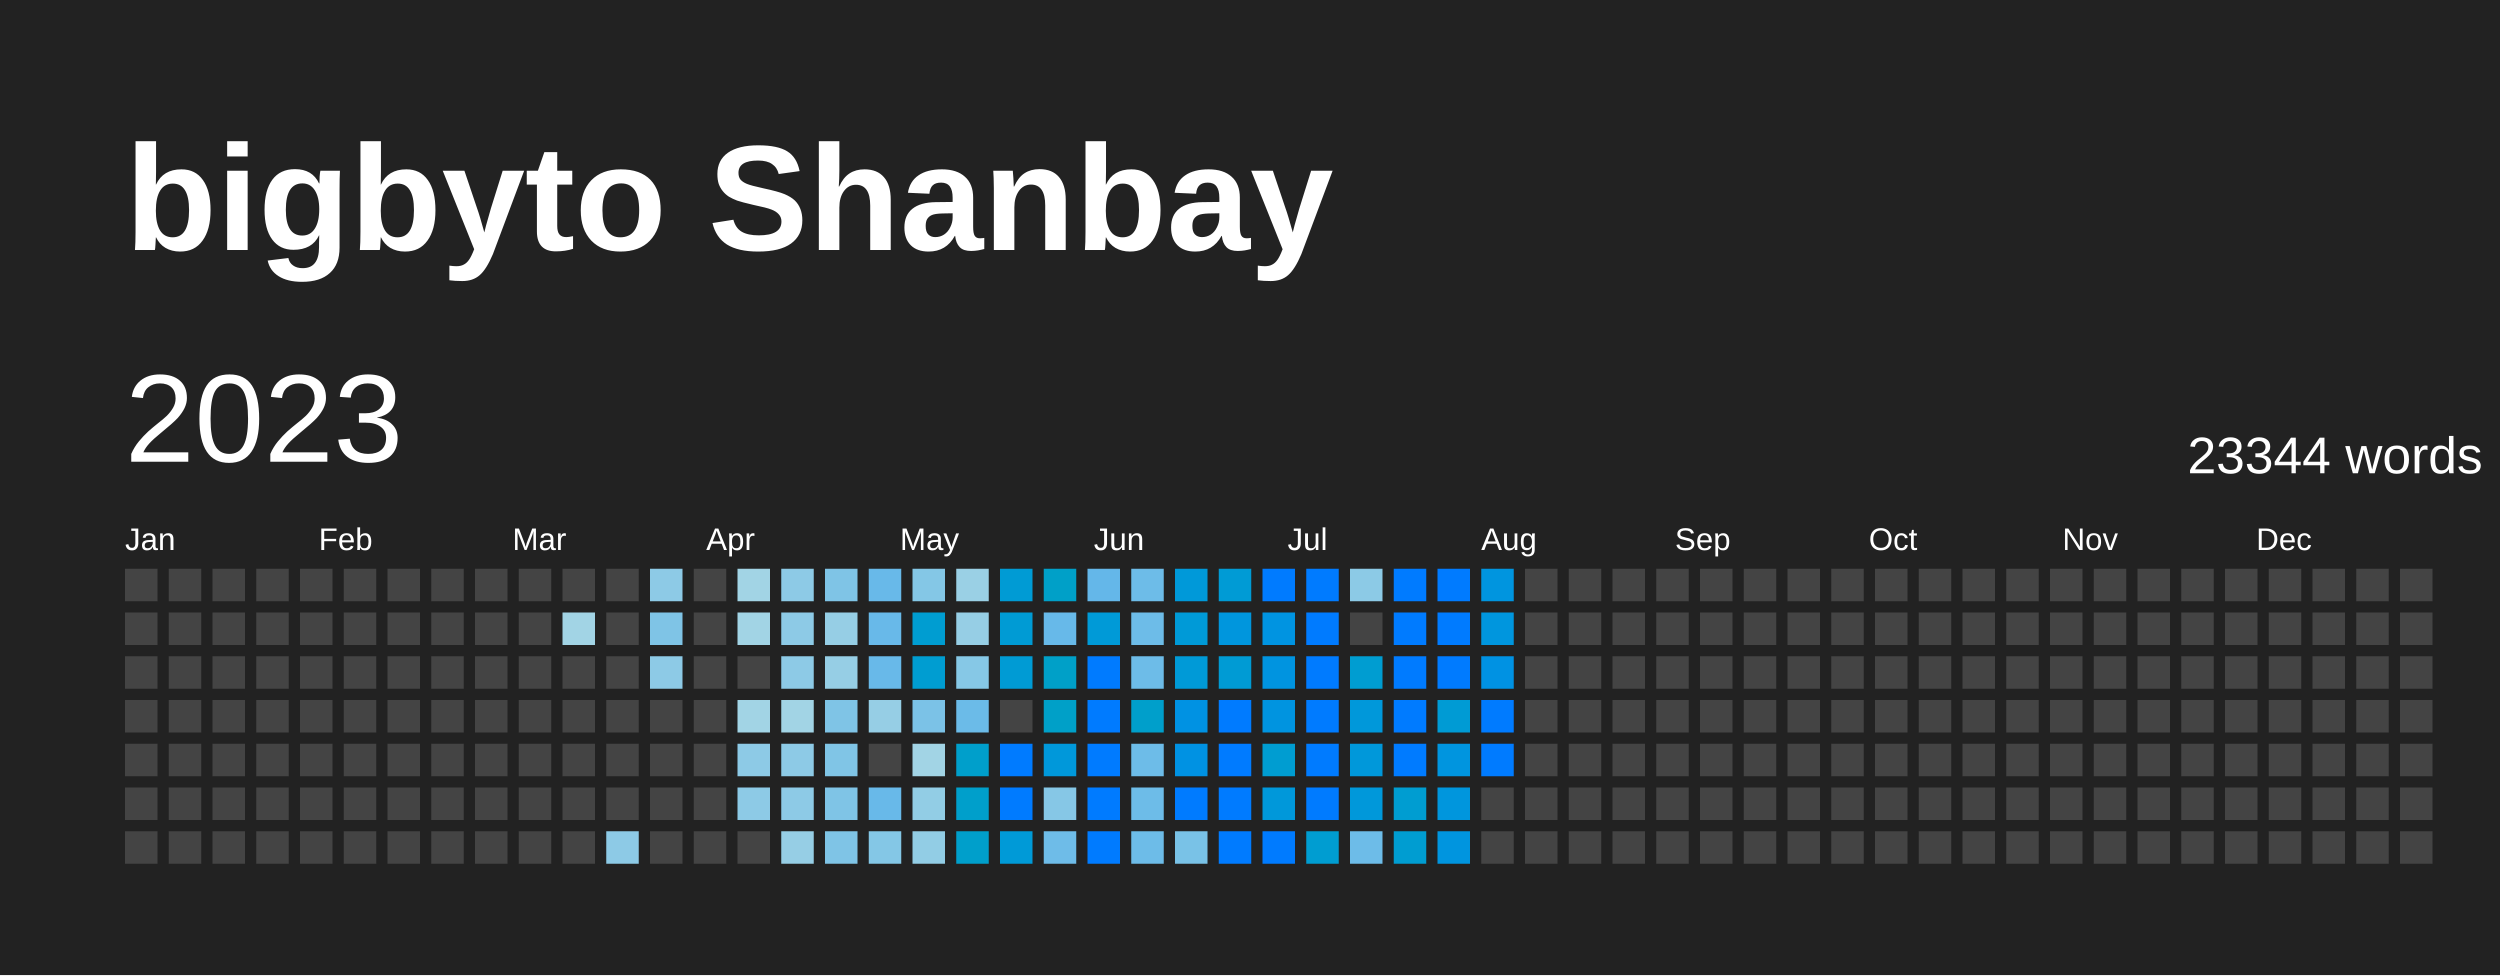
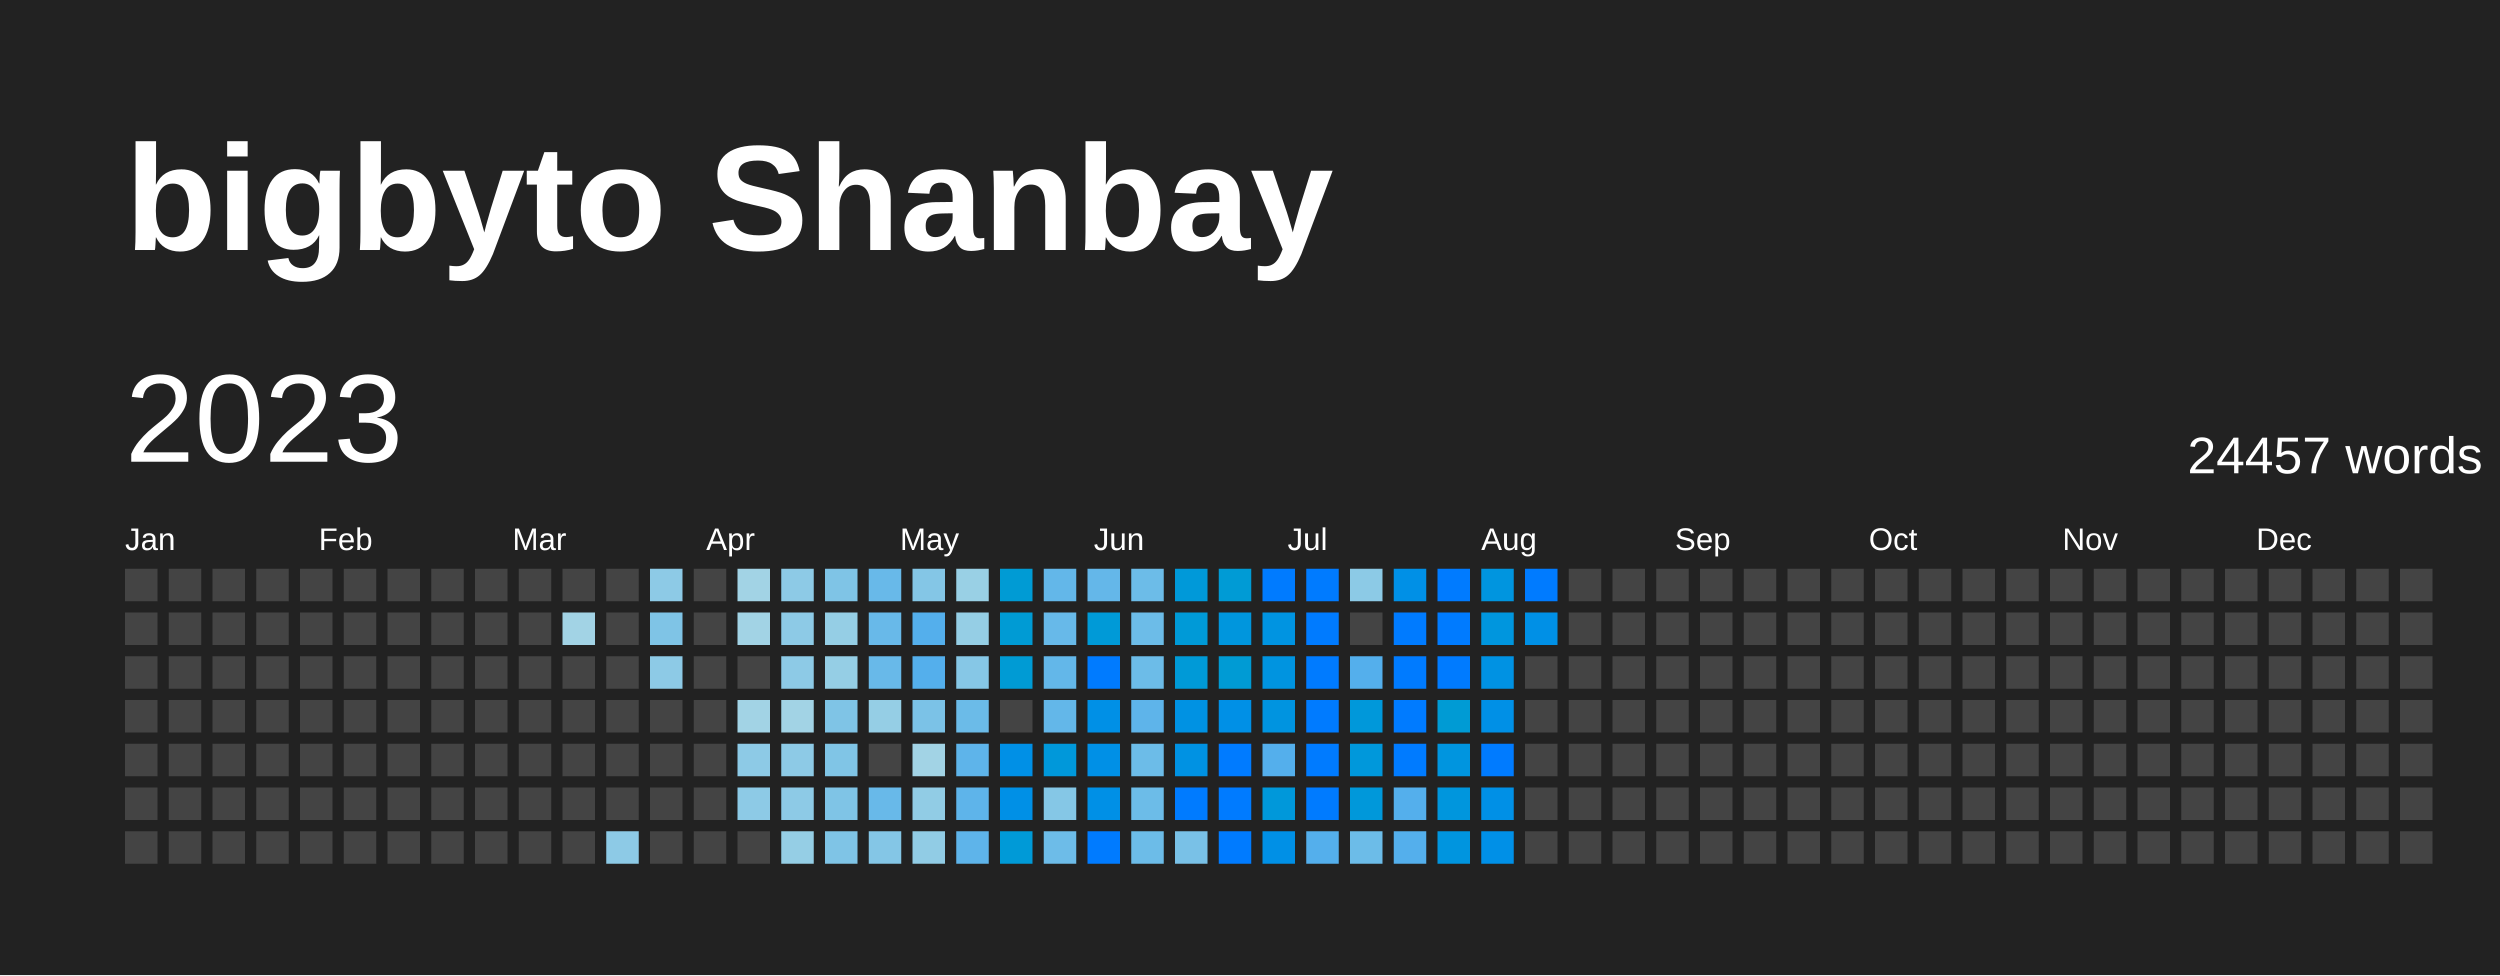
<svg xmlns="http://www.w3.org/2000/svg" baseProfile="full" height="78mm" version="1.1" viewBox="0,0,200,78" width="200mm">
  <defs />
  <rect fill="#222222" height="78" width="200" x="0" y="0" />
  <text fill="#FFFFFF" style="font-size:12px; font-family:Arial; font-weight:bold;" x="10" y="20">bigbyto Shanbay</text>
  <text dominant-baseline="hanging" fill="#FFFFFF" style="font-size:10.0px; font-family:Arial;" x="10" y="30">2023</text>
-   <text dominant-baseline="hanging" fill="#FFFFFF" style="font-size:4.125px; font-family:Arial;" x="175" y="35">23344 words</text>
+   <text dominant-baseline="hanging" fill="#FFFFFF" style="font-size:4.125px; font-family:Arial;" x="175" y="35">24457 words</text>
  <text fill="#FFFFFF" style="font-size:2.5px; font-family:Arial" x="10.0" y="44">Jan</text>
  <text fill="#FFFFFF" style="font-size:2.5px; font-family:Arial" x="25.5" y="44">Feb</text>
  <text fill="#FFFFFF" style="font-size:2.5px; font-family:Arial" x="41.0" y="44">Mar</text>
  <text fill="#FFFFFF" style="font-size:2.5px; font-family:Arial" x="56.5" y="44">Apr</text>
  <text fill="#FFFFFF" style="font-size:2.5px; font-family:Arial" x="72.0" y="44">May</text>
  <text fill="#FFFFFF" style="font-size:2.5px; font-family:Arial" x="87.5" y="44">Jun</text>
  <text fill="#FFFFFF" style="font-size:2.5px; font-family:Arial" x="103.0" y="44">Jul</text>
  <text fill="#FFFFFF" style="font-size:2.5px; font-family:Arial" x="118.5" y="44">Aug</text>
  <text fill="#FFFFFF" style="font-size:2.5px; font-family:Arial" x="134.0" y="44">Sep</text>
  <text fill="#FFFFFF" style="font-size:2.5px; font-family:Arial" x="149.5" y="44">Oct</text>
  <text fill="#FFFFFF" style="font-size:2.5px; font-family:Arial" x="165.0" y="44">Nov</text>
  <text fill="#FFFFFF" style="font-size:2.5px; font-family:Arial" x="180.5" y="44">Dec</text>
  <rect fill="#444444" height="2.6" width="2.6" x="10.0" y="45.5" />
  <rect fill="#444444" height="2.6" width="2.6" x="10.0" y="49.0" />
  <rect fill="#444444" height="2.6" width="2.6" x="10.0" y="52.5" />
  <rect fill="#444444" height="2.6" width="2.6" x="10.0" y="56.0" />
  <rect fill="#444444" height="2.6" width="2.6" x="10.0" y="59.5" />
  <rect fill="#444444" height="2.6" width="2.6" x="10.0" y="63.0" />
  <rect fill="#444444" height="2.6" width="2.6" x="10.0" y="66.5" />
  <rect fill="#444444" height="2.6" width="2.6" x="13.5" y="45.5" />
  <rect fill="#444444" height="2.6" width="2.6" x="13.5" y="49.0" />
  <rect fill="#444444" height="2.6" width="2.6" x="13.5" y="52.5" />
  <rect fill="#444444" height="2.6" width="2.6" x="13.5" y="56.0" />
  <rect fill="#444444" height="2.6" width="2.6" x="13.5" y="59.5" />
  <rect fill="#444444" height="2.6" width="2.6" x="13.5" y="63.0" />
  <rect fill="#444444" height="2.6" width="2.6" x="13.5" y="66.5" />
  <rect fill="#444444" height="2.6" width="2.6" x="17.0" y="45.5" />
  <rect fill="#444444" height="2.6" width="2.6" x="17.0" y="49.0" />
  <rect fill="#444444" height="2.6" width="2.6" x="17.0" y="52.5" />
  <rect fill="#444444" height="2.6" width="2.6" x="17.0" y="56.0" />
  <rect fill="#444444" height="2.6" width="2.6" x="17.0" y="59.5" />
  <rect fill="#444444" height="2.6" width="2.6" x="17.0" y="63.0" />
  <rect fill="#444444" height="2.6" width="2.6" x="17.0" y="66.5" />
  <rect fill="#444444" height="2.6" width="2.6" x="20.5" y="45.5" />
  <rect fill="#444444" height="2.6" width="2.6" x="20.5" y="49.0" />
  <rect fill="#444444" height="2.6" width="2.6" x="20.5" y="52.5" />
  <rect fill="#444444" height="2.6" width="2.6" x="20.5" y="56.0" />
  <rect fill="#444444" height="2.6" width="2.6" x="20.5" y="59.5" />
  <rect fill="#444444" height="2.6" width="2.6" x="20.5" y="63.0" />
  <rect fill="#444444" height="2.6" width="2.6" x="20.5" y="66.5" />
  <rect fill="#444444" height="2.6" width="2.6" x="24.0" y="45.5" />
  <rect fill="#444444" height="2.6" width="2.6" x="24.0" y="49.0" />
  <rect fill="#444444" height="2.6" width="2.6" x="24.0" y="52.5" />
  <rect fill="#444444" height="2.6" width="2.6" x="24.0" y="56.0" />
  <rect fill="#444444" height="2.6" width="2.6" x="24.0" y="59.5" />
  <rect fill="#444444" height="2.6" width="2.6" x="24.0" y="63.0" />
  <rect fill="#444444" height="2.6" width="2.6" x="24.0" y="66.5" />
  <rect fill="#444444" height="2.6" width="2.6" x="27.5" y="45.5" />
  <rect fill="#444444" height="2.6" width="2.6" x="27.5" y="49.0" />
  <rect fill="#444444" height="2.6" width="2.6" x="27.5" y="52.5" />
  <rect fill="#444444" height="2.6" width="2.6" x="27.5" y="56.0" />
  <rect fill="#444444" height="2.6" width="2.6" x="27.5" y="59.5" />
  <rect fill="#444444" height="2.6" width="2.6" x="27.5" y="63.0" />
  <rect fill="#444444" height="2.6" width="2.6" x="27.5" y="66.5" />
  <rect fill="#444444" height="2.6" width="2.6" x="31.0" y="45.5" />
  <rect fill="#444444" height="2.6" width="2.6" x="31.0" y="49.0" />
  <rect fill="#444444" height="2.6" width="2.6" x="31.0" y="52.5" />
  <rect fill="#444444" height="2.6" width="2.6" x="31.0" y="56.0" />
  <rect fill="#444444" height="2.6" width="2.6" x="31.0" y="59.5" />
  <rect fill="#444444" height="2.6" width="2.6" x="31.0" y="63.0" />
  <rect fill="#444444" height="2.6" width="2.6" x="31.0" y="66.5" />
  <rect fill="#444444" height="2.6" width="2.6" x="34.5" y="45.5" />
  <rect fill="#444444" height="2.6" width="2.6" x="34.5" y="49.0" />
  <rect fill="#444444" height="2.6" width="2.6" x="34.5" y="52.5" />
  <rect fill="#444444" height="2.6" width="2.6" x="34.5" y="56.0" />
  <rect fill="#444444" height="2.6" width="2.6" x="34.5" y="59.5" />
  <rect fill="#444444" height="2.6" width="2.6" x="34.5" y="63.0" />
  <rect fill="#444444" height="2.6" width="2.6" x="34.5" y="66.5" />
  <rect fill="#444444" height="2.6" width="2.6" x="38.0" y="45.5" />
  <rect fill="#444444" height="2.6" width="2.6" x="38.0" y="49.0" />
  <rect fill="#444444" height="2.6" width="2.6" x="38.0" y="52.5" />
  <rect fill="#444444" height="2.6" width="2.6" x="38.0" y="56.0" />
  <rect fill="#444444" height="2.6" width="2.6" x="38.0" y="59.5" />
  <rect fill="#444444" height="2.6" width="2.6" x="38.0" y="63.0" />
  <rect fill="#444444" height="2.6" width="2.6" x="38.0" y="66.5" />
  <rect fill="#444444" height="2.6" width="2.6" x="41.5" y="45.5" />
  <rect fill="#444444" height="2.6" width="2.6" x="41.5" y="49.0" />
  <rect fill="#444444" height="2.6" width="2.6" x="41.5" y="52.5" />
  <rect fill="#444444" height="2.6" width="2.6" x="41.5" y="56.0" />
  <rect fill="#444444" height="2.6" width="2.6" x="41.5" y="59.5" />
  <rect fill="#444444" height="2.6" width="2.6" x="41.5" y="63.0" />
  <rect fill="#444444" height="2.6" width="2.6" x="41.5" y="66.5" />
  <rect fill="#444444" height="2.6" width="2.6" x="45.0" y="45.5" />
-   <rect fill="#a2d4e5" height="2.6" width="2.6" x="45.0" y="49.0" />
+   <rect fill="#a2d3e5" height="2.6" width="2.6" x="45.0" y="49.0" />
  <rect fill="#444444" height="2.6" width="2.6" x="45.0" y="52.5" />
  <rect fill="#444444" height="2.6" width="2.6" x="45.0" y="56.0" />
  <rect fill="#444444" height="2.6" width="2.6" x="45.0" y="59.5" />
  <rect fill="#444444" height="2.6" width="2.6" x="45.0" y="63.0" />
  <rect fill="#444444" height="2.6" width="2.6" x="45.0" y="66.5" />
  <rect fill="#444444" height="2.6" width="2.6" x="48.5" y="45.5" />
  <rect fill="#444444" height="2.6" width="2.6" x="48.5" y="49.0" />
  <rect fill="#444444" height="2.6" width="2.6" x="48.5" y="52.5" />
  <rect fill="#444444" height="2.6" width="2.6" x="48.5" y="56.0" />
  <rect fill="#444444" height="2.6" width="2.6" x="48.5" y="59.5" />
  <rect fill="#444444" height="2.6" width="2.6" x="48.5" y="63.0" />
  <rect fill="#8dcae6" height="2.6" width="2.6" x="48.5" y="66.5" />
  <rect fill="#8dcae6" height="2.6" width="2.6" x="52.0" y="45.5" />
  <rect fill="#7fc4e6" height="2.6" width="2.6" x="52.0" y="49.0" />
  <rect fill="#8dcae6" height="2.6" width="2.6" x="52.0" y="52.5" />
  <rect fill="#444444" height="2.6" width="2.6" x="52.0" y="56.0" />
  <rect fill="#444444" height="2.6" width="2.6" x="52.0" y="59.5" />
  <rect fill="#444444" height="2.6" width="2.6" x="52.0" y="63.0" />
  <rect fill="#444444" height="2.6" width="2.6" x="52.0" y="66.5" />
  <rect fill="#444444" height="2.6" width="2.6" x="55.5" y="45.5" />
  <rect fill="#444444" height="2.6" width="2.6" x="55.5" y="49.0" />
  <rect fill="#444444" height="2.6" width="2.6" x="55.5" y="52.5" />
  <rect fill="#444444" height="2.6" width="2.6" x="55.5" y="56.0" />
  <rect fill="#444444" height="2.6" width="2.6" x="55.5" y="59.5" />
  <rect fill="#444444" height="2.6" width="2.6" x="55.5" y="63.0" />
  <rect fill="#444444" height="2.6" width="2.6" x="55.5" y="66.5" />
-   <rect fill="#a2d4e5" height="2.6" width="2.6" x="59.0" y="45.5" />
-   <rect fill="#a2d4e5" height="2.6" width="2.6" x="59.0" y="49.0" />
+   <rect fill="#a2d3e5" height="2.6" width="2.6" x="59.0" y="45.5" />
+   <rect fill="#a2d3e5" height="2.6" width="2.6" x="59.0" y="49.0" />
  <rect fill="#444444" height="2.6" width="2.6" x="59.0" y="52.5" />
-   <rect fill="#a2d4e5" height="2.6" width="2.6" x="59.0" y="56.0" />
+   <rect fill="#a2d3e5" height="2.6" width="2.6" x="59.0" y="56.0" />
  <rect fill="#8dcae6" height="2.6" width="2.6" x="59.0" y="59.5" />
  <rect fill="#8dcae6" height="2.6" width="2.6" x="59.0" y="63.0" />
  <rect fill="#444444" height="2.6" width="2.6" x="59.0" y="66.5" />
  <rect fill="#8dcae6" height="2.6" width="2.6" x="62.5" y="45.5" />
  <rect fill="#8dcae6" height="2.6" width="2.6" x="62.5" y="49.0" />
  <rect fill="#8dcae6" height="2.6" width="2.6" x="62.5" y="52.5" />
-   <rect fill="#a2d4e5" height="2.6" width="2.6" x="62.5" y="56.0" />
+   <rect fill="#a2d3e5" height="2.6" width="2.6" x="62.5" y="56.0" />
  <rect fill="#8dcae6" height="2.6" width="2.6" x="62.5" y="59.5" />
  <rect fill="#8dcae6" height="2.6" width="2.6" x="62.5" y="63.0" />
-   <rect fill="#96cee5" height="2.6" width="2.6" x="62.5" y="66.5" />
+   <rect fill="#95cee5" height="2.6" width="2.6" x="62.5" y="66.5" />
  <rect fill="#7fc4e6" height="2.6" width="2.6" x="66.0" y="45.5" />
-   <rect fill="#96cee5" height="2.6" width="2.6" x="66.0" y="49.0" />
-   <rect fill="#96cee5" height="2.6" width="2.6" x="66.0" y="52.5" />
+   <rect fill="#95cee5" height="2.6" width="2.6" x="66.0" y="49.0" />
+   <rect fill="#95cee5" height="2.6" width="2.6" x="66.0" y="52.5" />
  <rect fill="#7fc4e6" height="2.6" width="2.6" x="66.0" y="56.0" />
  <rect fill="#80c5e6" height="2.6" width="2.6" x="66.0" y="59.5" />
  <rect fill="#7fc4e6" height="2.6" width="2.6" x="66.0" y="63.0" />
  <rect fill="#7fc4e6" height="2.6" width="2.6" x="66.0" y="66.5" />
  <rect fill="#68b9e9" height="2.6" width="2.6" x="69.5" y="45.5" />
  <rect fill="#68b9e9" height="2.6" width="2.6" x="69.5" y="49.0" />
  <rect fill="#68b9e9" height="2.6" width="2.6" x="69.5" y="52.5" />
-   <rect fill="#96cee5" height="2.6" width="2.6" x="69.5" y="56.0" />
+   <rect fill="#95cee5" height="2.6" width="2.6" x="69.5" y="56.0" />
  <rect fill="#444444" height="2.6" width="2.6" x="69.5" y="59.5" />
  <rect fill="#68b9e9" height="2.6" width="2.6" x="69.5" y="63.0" />
-   <rect fill="#84c7e6" height="2.6" width="2.6" x="69.5" y="66.5" />
-   <rect fill="#84c7e6" height="2.6" width="2.6" x="73.0" y="45.5" />
-   <rect fill="#009dd1" height="2.6" width="2.6" x="73.0" y="49.0" />
-   <rect fill="#009dd1" height="2.6" width="2.6" x="73.0" y="52.5" />
+   <rect fill="#84c6e6" height="2.6" width="2.6" x="69.5" y="66.5" />
+   <rect fill="#84c6e6" height="2.6" width="2.6" x="73.0" y="45.5" />
+   <rect fill="#54afec" height="2.6" width="2.6" x="73.0" y="49.0" />
+   <rect fill="#54afec" height="2.6" width="2.6" x="73.0" y="52.5" />
  <rect fill="#7bc2e7" height="2.6" width="2.6" x="73.0" y="56.0" />
-   <rect fill="#a2d4e5" height="2.6" width="2.6" x="73.0" y="59.5" />
-   <rect fill="#92cde5" height="2.6" width="2.6" x="73.0" y="63.0" />
-   <rect fill="#92cde5" height="2.6" width="2.6" x="73.0" y="66.5" />
-   <rect fill="#9ad0e5" height="2.6" width="2.6" x="76.5" y="45.5" />
-   <rect fill="#96cee5" height="2.6" width="2.6" x="76.5" y="49.0" />
-   <rect fill="#86c8e6" height="2.6" width="2.6" x="76.5" y="52.5" />
+   <rect fill="#a2d3e5" height="2.6" width="2.6" x="73.0" y="59.5" />
+   <rect fill="#91cce5" height="2.6" width="2.6" x="73.0" y="63.0" />
+   <rect fill="#91cce5" height="2.6" width="2.6" x="73.0" y="66.5" />
+   <rect fill="#99d0e5" height="2.6" width="2.6" x="76.5" y="45.5" />
+   <rect fill="#95cee5" height="2.6" width="2.6" x="76.5" y="49.0" />
+   <rect fill="#86c7e6" height="2.6" width="2.6" x="76.5" y="52.5" />
  <rect fill="#6bbbe8" height="2.6" width="2.6" x="76.5" y="56.0" />
-   <rect fill="#009fcb" height="2.6" width="2.6" x="76.5" y="59.5" />
-   <rect fill="#009fcb" height="2.6" width="2.6" x="76.5" y="63.0" />
-   <rect fill="#009fcb" height="2.6" width="2.6" x="76.5" y="66.5" />
+   <rect fill="#5eb4ea" height="2.6" width="2.6" x="76.5" y="59.5" />
+   <rect fill="#5eb4ea" height="2.6" width="2.6" x="76.5" y="63.0" />
+   <rect fill="#5eb4ea" height="2.6" width="2.6" x="76.5" y="66.5" />
  <rect fill="#009bd4" height="2.6" width="2.6" x="80.0" y="45.5" />
  <rect fill="#009bd4" height="2.6" width="2.6" x="80.0" y="49.0" />
  <rect fill="#009bd4" height="2.6" width="2.6" x="80.0" y="52.5" />
  <rect fill="#444444" height="2.6" width="2.6" x="80.0" y="56.0" />
-   <rect fill="#007BFF" height="2.6" width="2.6" x="80.0" y="59.5" />
-   <rect fill="#007BFF" height="2.6" width="2.6" x="80.0" y="63.0" />
+   <rect fill="#0090e6" height="2.6" width="2.6" x="80.0" y="59.5" />
+   <rect fill="#0090e6" height="2.6" width="2.6" x="80.0" y="63.0" />
  <rect fill="#009ad7" height="2.6" width="2.6" x="80.0" y="66.5" />
-   <rect fill="#00a0c8" height="2.6" width="2.6" x="83.5" y="45.5" />
+   <rect fill="#63b7e9" height="2.6" width="2.6" x="83.5" y="45.5" />
  <rect fill="#67b9e9" height="2.6" width="2.6" x="83.5" y="49.0" />
-   <rect fill="#00a0c8" height="2.6" width="2.6" x="83.5" y="52.5" />
-   <rect fill="#00a0c8" height="2.6" width="2.6" x="83.5" y="56.0" />
+   <rect fill="#63b7e9" height="2.6" width="2.6" x="83.5" y="52.5" />
+   <rect fill="#63b7e9" height="2.6" width="2.6" x="83.5" y="56.0" />
  <rect fill="#0098da" height="2.6" width="2.6" x="83.5" y="59.5" />
-   <rect fill="#86c7e6" height="2.6" width="2.6" x="83.5" y="63.0" />
-   <rect fill="#6ebce8" height="2.6" width="2.6" x="83.5" y="66.5" />
+   <rect fill="#85c7e6" height="2.6" width="2.6" x="83.5" y="63.0" />
+   <rect fill="#6dbce8" height="2.6" width="2.6" x="83.5" y="66.5" />
  <rect fill="#64b7e9" height="2.6" width="2.6" x="87.0" y="45.5" />
  <rect fill="#009ad7" height="2.6" width="2.6" x="87.0" y="49.0" />
  <rect fill="#007BFF" height="2.6" width="2.6" x="87.0" y="52.5" />
-   <rect fill="#007BFF" height="2.6" width="2.6" x="87.0" y="56.0" />
-   <rect fill="#007BFF" height="2.6" width="2.6" x="87.0" y="59.5" />
-   <rect fill="#007BFF" height="2.6" width="2.6" x="87.0" y="63.0" />
+   <rect fill="#0090e6" height="2.6" width="2.6" x="87.0" y="56.0" />
+   <rect fill="#0090e6" height="2.6" width="2.6" x="87.0" y="59.5" />
+   <rect fill="#0090e6" height="2.6" width="2.6" x="87.0" y="63.0" />
  <rect fill="#007BFF" height="2.6" width="2.6" x="87.0" y="66.5" />
-   <rect fill="#6dbce8" height="2.6" width="2.6" x="90.5" y="45.5" />
-   <rect fill="#6dbce8" height="2.6" width="2.6" x="90.5" y="49.0" />
-   <rect fill="#6dbce8" height="2.6" width="2.6" x="90.5" y="52.5" />
-   <rect fill="#009fcb" height="2.6" width="2.6" x="90.5" y="56.0" />
-   <rect fill="#6dbce8" height="2.6" width="2.6" x="90.5" y="59.5" />
-   <rect fill="#6dbce8" height="2.6" width="2.6" x="90.5" y="63.0" />
-   <rect fill="#6dbce8" height="2.6" width="2.6" x="90.5" y="66.5" />
+   <rect fill="#6cbce8" height="2.6" width="2.6" x="90.5" y="45.5" />
+   <rect fill="#6cbce8" height="2.6" width="2.6" x="90.5" y="49.0" />
+   <rect fill="#6cbce8" height="2.6" width="2.6" x="90.5" y="52.5" />
+   <rect fill="#5eb4ea" height="2.6" width="2.6" x="90.5" y="56.0" />
+   <rect fill="#6cbce8" height="2.6" width="2.6" x="90.5" y="59.5" />
+   <rect fill="#6cbce8" height="2.6" width="2.6" x="90.5" y="63.0" />
+   <rect fill="#6cbce8" height="2.6" width="2.6" x="90.5" y="66.5" />
  <rect fill="#0099d9" height="2.6" width="2.6" x="94.0" y="45.5" />
  <rect fill="#009ad7" height="2.6" width="2.6" x="94.0" y="49.0" />
  <rect fill="#009ad7" height="2.6" width="2.6" x="94.0" y="52.5" />
  <rect fill="#0092e3" height="2.6" width="2.6" x="94.0" y="56.0" />
  <rect fill="#0092e3" height="2.6" width="2.6" x="94.0" y="59.5" />
  <rect fill="#007BFF" height="2.6" width="2.6" x="94.0" y="63.0" />
-   <rect fill="#79c2e7" height="2.6" width="2.6" x="94.0" y="66.5" />
+   <rect fill="#79c1e7" height="2.6" width="2.6" x="94.0" y="66.5" />
  <rect fill="#009bd5" height="2.6" width="2.6" x="97.5" y="45.5" />
  <rect fill="#0096dd" height="2.6" width="2.6" x="97.5" y="49.0" />
  <rect fill="#009bd4" height="2.6" width="2.6" x="97.5" y="52.5" />
-   <rect fill="#007BFF" height="2.6" width="2.6" x="97.5" y="56.0" />
+   <rect fill="#0090e6" height="2.6" width="2.6" x="97.5" y="56.0" />
  <rect fill="#007BFF" height="2.6" width="2.6" x="97.5" y="59.5" />
  <rect fill="#007BFF" height="2.6" width="2.6" x="97.5" y="63.0" />
  <rect fill="#007BFF" height="2.6" width="2.6" x="97.5" y="66.5" />
  <rect fill="#007BFF" height="2.6" width="2.6" x="101.0" y="45.5" />
  <rect fill="#0094e1" height="2.6" width="2.6" x="101.0" y="49.0" />
  <rect fill="#0094e0" height="2.6" width="2.6" x="101.0" y="52.5" />
  <rect fill="#0094e0" height="2.6" width="2.6" x="101.0" y="56.0" />
-   <rect fill="#009dd1" height="2.6" width="2.6" x="101.0" y="59.5" />
+   <rect fill="#54afec" height="2.6" width="2.6" x="101.0" y="59.5" />
  <rect fill="#0098da" height="2.6" width="2.6" x="101.0" y="63.0" />
-   <rect fill="#007BFF" height="2.6" width="2.6" x="101.0" y="66.5" />
+   <rect fill="#0090e6" height="2.6" width="2.6" x="101.0" y="66.5" />
  <rect fill="#007BFF" height="2.6" width="2.6" x="104.5" y="45.5" />
  <rect fill="#007BFF" height="2.6" width="2.6" x="104.5" y="49.0" />
  <rect fill="#007BFF" height="2.6" width="2.6" x="104.5" y="52.5" />
  <rect fill="#007BFF" height="2.6" width="2.6" x="104.5" y="56.0" />
  <rect fill="#007BFF" height="2.6" width="2.6" x="104.5" y="59.5" />
  <rect fill="#007BFF" height="2.6" width="2.6" x="104.5" y="63.0" />
-   <rect fill="#009dd1" height="2.6" width="2.6" x="104.5" y="66.5" />
+   <rect fill="#54afec" height="2.6" width="2.6" x="104.5" y="66.5" />
  <rect fill="#8ccae6" height="2.6" width="2.6" x="108.0" y="45.5" />
  <rect fill="#444444" height="2.6" width="2.6" x="108.0" y="49.0" />
-   <rect fill="#009dd1" height="2.6" width="2.6" x="108.0" y="52.5" />
+   <rect fill="#54afec" height="2.6" width="2.6" x="108.0" y="52.5" />
  <rect fill="#0098da" height="2.6" width="2.6" x="108.0" y="56.0" />
-   <rect fill="#0098da" height="2.6" width="2.6" x="108.0" y="59.5" />
+   <rect fill="#0098db" height="2.6" width="2.6" x="108.0" y="59.5" />
  <rect fill="#0098da" height="2.6" width="2.6" x="108.0" y="63.0" />
-   <rect fill="#6dbce8" height="2.6" width="2.6" x="108.0" y="66.5" />
-   <rect fill="#007BFF" height="2.6" width="2.6" x="111.5" y="45.5" />
+   <rect fill="#6cbce8" height="2.6" width="2.6" x="108.0" y="66.5" />
+   <rect fill="#0090e6" height="2.6" width="2.6" x="111.5" y="45.5" />
  <rect fill="#007BFF" height="2.6" width="2.6" x="111.5" y="49.0" />
  <rect fill="#007BFF" height="2.6" width="2.6" x="111.5" y="52.5" />
  <rect fill="#007BFF" height="2.6" width="2.6" x="111.5" y="56.0" />
  <rect fill="#007BFF" height="2.6" width="2.6" x="111.5" y="59.5" />
-   <rect fill="#009dd1" height="2.6" width="2.6" x="111.5" y="63.0" />
-   <rect fill="#009dd1" height="2.6" width="2.6" x="111.5" y="66.5" />
+   <rect fill="#54afec" height="2.6" width="2.6" x="111.5" y="63.0" />
+   <rect fill="#54afec" height="2.6" width="2.6" x="111.5" y="66.5" />
  <rect fill="#007BFF" height="2.6" width="2.6" x="115.0" y="45.5" />
  <rect fill="#007BFF" height="2.6" width="2.6" x="115.0" y="49.0" />
  <rect fill="#007BFF" height="2.6" width="2.6" x="115.0" y="52.5" />
  <rect fill="#009bd4" height="2.6" width="2.6" x="115.0" y="56.0" />
  <rect fill="#0095df" height="2.6" width="2.6" x="115.0" y="59.5" />
  <rect fill="#0096dd" height="2.6" width="2.6" x="115.0" y="63.0" />
  <rect fill="#0095df" height="2.6" width="2.6" x="115.0" y="66.5" />
  <rect fill="#0095df" height="2.6" width="2.6" x="118.5" y="45.5" />
  <rect fill="#0096de" height="2.6" width="2.6" x="118.5" y="49.0" />
  <rect fill="#0092e3" height="2.6" width="2.6" x="118.5" y="52.5" />
-   <rect fill="#007BFF" height="2.6" width="2.6" x="118.5" y="56.0" />
+   <rect fill="#0090e6" height="2.6" width="2.6" x="118.5" y="56.0" />
  <rect fill="#007BFF" height="2.6" width="2.6" x="118.5" y="59.5" />
-   <rect fill="#444444" height="2.6" width="2.6" x="118.5" y="63.0" />
-   <rect fill="#444444" height="2.6" width="2.6" x="118.5" y="66.5" />
-   <rect fill="#444444" height="2.6" width="2.6" x="122.0" y="45.5" />
-   <rect fill="#444444" height="2.6" width="2.6" x="122.0" y="49.0" />
+   <rect fill="#0090e6" height="2.6" width="2.6" x="118.5" y="63.0" />
+   <rect fill="#0090e7" height="2.6" width="2.6" x="118.5" y="66.5" />
+   <rect fill="#007BFF" height="2.6" width="2.6" x="122.0" y="45.5" />
+   <rect fill="#0090e6" height="2.6" width="2.6" x="122.0" y="49.0" />
  <rect fill="#444444" height="2.6" width="2.6" x="122.0" y="52.5" />
  <rect fill="#444444" height="2.6" width="2.6" x="122.0" y="56.0" />
  <rect fill="#444444" height="2.6" width="2.6" x="122.0" y="59.5" />
  <rect fill="#444444" height="2.6" width="2.6" x="122.0" y="63.0" />
  <rect fill="#444444" height="2.6" width="2.6" x="122.0" y="66.5" />
  <rect fill="#444444" height="2.6" width="2.6" x="125.5" y="45.5" />
  <rect fill="#444444" height="2.6" width="2.6" x="125.5" y="49.0" />
  <rect fill="#444444" height="2.6" width="2.6" x="125.5" y="52.5" />
  <rect fill="#444444" height="2.6" width="2.6" x="125.5" y="56.0" />
  <rect fill="#444444" height="2.6" width="2.6" x="125.5" y="59.5" />
  <rect fill="#444444" height="2.6" width="2.6" x="125.5" y="63.0" />
  <rect fill="#444444" height="2.6" width="2.6" x="125.5" y="66.5" />
  <rect fill="#444444" height="2.6" width="2.6" x="129.0" y="45.5" />
  <rect fill="#444444" height="2.6" width="2.6" x="129.0" y="49.0" />
  <rect fill="#444444" height="2.6" width="2.6" x="129.0" y="52.5" />
  <rect fill="#444444" height="2.6" width="2.6" x="129.0" y="56.0" />
  <rect fill="#444444" height="2.6" width="2.6" x="129.0" y="59.5" />
  <rect fill="#444444" height="2.6" width="2.6" x="129.0" y="63.0" />
  <rect fill="#444444" height="2.6" width="2.6" x="129.0" y="66.5" />
  <rect fill="#444444" height="2.6" width="2.6" x="132.5" y="45.5" />
  <rect fill="#444444" height="2.6" width="2.6" x="132.5" y="49.0" />
  <rect fill="#444444" height="2.6" width="2.6" x="132.5" y="52.5" />
  <rect fill="#444444" height="2.6" width="2.6" x="132.5" y="56.0" />
  <rect fill="#444444" height="2.6" width="2.6" x="132.5" y="59.5" />
  <rect fill="#444444" height="2.6" width="2.6" x="132.5" y="63.0" />
  <rect fill="#444444" height="2.6" width="2.6" x="132.5" y="66.5" />
  <rect fill="#444444" height="2.6" width="2.6" x="136.0" y="45.5" />
  <rect fill="#444444" height="2.6" width="2.6" x="136.0" y="49.0" />
  <rect fill="#444444" height="2.6" width="2.6" x="136.0" y="52.5" />
  <rect fill="#444444" height="2.6" width="2.6" x="136.0" y="56.0" />
  <rect fill="#444444" height="2.6" width="2.6" x="136.0" y="59.5" />
  <rect fill="#444444" height="2.6" width="2.6" x="136.0" y="63.0" />
  <rect fill="#444444" height="2.6" width="2.6" x="136.0" y="66.5" />
  <rect fill="#444444" height="2.6" width="2.6" x="139.5" y="45.5" />
  <rect fill="#444444" height="2.6" width="2.6" x="139.5" y="49.0" />
  <rect fill="#444444" height="2.6" width="2.6" x="139.5" y="52.5" />
  <rect fill="#444444" height="2.6" width="2.6" x="139.5" y="56.0" />
  <rect fill="#444444" height="2.6" width="2.6" x="139.5" y="59.5" />
  <rect fill="#444444" height="2.6" width="2.6" x="139.5" y="63.0" />
  <rect fill="#444444" height="2.6" width="2.6" x="139.5" y="66.5" />
  <rect fill="#444444" height="2.6" width="2.6" x="143.0" y="45.5" />
  <rect fill="#444444" height="2.6" width="2.6" x="143.0" y="49.0" />
  <rect fill="#444444" height="2.6" width="2.6" x="143.0" y="52.5" />
  <rect fill="#444444" height="2.6" width="2.6" x="143.0" y="56.0" />
  <rect fill="#444444" height="2.6" width="2.6" x="143.0" y="59.5" />
  <rect fill="#444444" height="2.6" width="2.6" x="143.0" y="63.0" />
  <rect fill="#444444" height="2.6" width="2.6" x="143.0" y="66.5" />
  <rect fill="#444444" height="2.6" width="2.6" x="146.5" y="45.5" />
  <rect fill="#444444" height="2.6" width="2.6" x="146.5" y="49.0" />
  <rect fill="#444444" height="2.6" width="2.6" x="146.5" y="52.5" />
  <rect fill="#444444" height="2.6" width="2.6" x="146.5" y="56.0" />
  <rect fill="#444444" height="2.6" width="2.6" x="146.5" y="59.5" />
  <rect fill="#444444" height="2.6" width="2.6" x="146.5" y="63.0" />
  <rect fill="#444444" height="2.6" width="2.6" x="146.5" y="66.5" />
  <rect fill="#444444" height="2.6" width="2.6" x="150.0" y="45.5" />
  <rect fill="#444444" height="2.6" width="2.6" x="150.0" y="49.0" />
  <rect fill="#444444" height="2.6" width="2.6" x="150.0" y="52.5" />
  <rect fill="#444444" height="2.6" width="2.6" x="150.0" y="56.0" />
  <rect fill="#444444" height="2.6" width="2.6" x="150.0" y="59.5" />
  <rect fill="#444444" height="2.6" width="2.6" x="150.0" y="63.0" />
  <rect fill="#444444" height="2.6" width="2.6" x="150.0" y="66.5" />
  <rect fill="#444444" height="2.6" width="2.6" x="153.5" y="45.5" />
  <rect fill="#444444" height="2.6" width="2.6" x="153.5" y="49.0" />
  <rect fill="#444444" height="2.6" width="2.6" x="153.5" y="52.5" />
  <rect fill="#444444" height="2.6" width="2.6" x="153.5" y="56.0" />
  <rect fill="#444444" height="2.6" width="2.6" x="153.5" y="59.5" />
  <rect fill="#444444" height="2.6" width="2.6" x="153.5" y="63.0" />
  <rect fill="#444444" height="2.6" width="2.6" x="153.5" y="66.5" />
  <rect fill="#444444" height="2.6" width="2.6" x="157.0" y="45.5" />
  <rect fill="#444444" height="2.6" width="2.6" x="157.0" y="49.0" />
  <rect fill="#444444" height="2.6" width="2.6" x="157.0" y="52.5" />
  <rect fill="#444444" height="2.6" width="2.6" x="157.0" y="56.0" />
  <rect fill="#444444" height="2.6" width="2.6" x="157.0" y="59.5" />
  <rect fill="#444444" height="2.6" width="2.6" x="157.0" y="63.0" />
  <rect fill="#444444" height="2.6" width="2.6" x="157.0" y="66.5" />
  <rect fill="#444444" height="2.6" width="2.6" x="160.5" y="45.5" />
  <rect fill="#444444" height="2.6" width="2.6" x="160.5" y="49.0" />
  <rect fill="#444444" height="2.6" width="2.6" x="160.5" y="52.5" />
  <rect fill="#444444" height="2.6" width="2.6" x="160.5" y="56.0" />
  <rect fill="#444444" height="2.6" width="2.6" x="160.5" y="59.5" />
  <rect fill="#444444" height="2.6" width="2.6" x="160.5" y="63.0" />
  <rect fill="#444444" height="2.6" width="2.6" x="160.5" y="66.5" />
  <rect fill="#444444" height="2.6" width="2.6" x="164.0" y="45.5" />
  <rect fill="#444444" height="2.6" width="2.6" x="164.0" y="49.0" />
  <rect fill="#444444" height="2.6" width="2.6" x="164.0" y="52.5" />
  <rect fill="#444444" height="2.6" width="2.6" x="164.0" y="56.0" />
  <rect fill="#444444" height="2.6" width="2.6" x="164.0" y="59.5" />
  <rect fill="#444444" height="2.6" width="2.6" x="164.0" y="63.0" />
  <rect fill="#444444" height="2.6" width="2.6" x="164.0" y="66.5" />
  <rect fill="#444444" height="2.6" width="2.6" x="167.5" y="45.5" />
  <rect fill="#444444" height="2.6" width="2.6" x="167.5" y="49.0" />
  <rect fill="#444444" height="2.6" width="2.6" x="167.5" y="52.5" />
  <rect fill="#444444" height="2.6" width="2.6" x="167.5" y="56.0" />
  <rect fill="#444444" height="2.6" width="2.6" x="167.5" y="59.5" />
  <rect fill="#444444" height="2.6" width="2.6" x="167.5" y="63.0" />
  <rect fill="#444444" height="2.6" width="2.6" x="167.5" y="66.5" />
  <rect fill="#444444" height="2.6" width="2.6" x="171.0" y="45.5" />
  <rect fill="#444444" height="2.6" width="2.6" x="171.0" y="49.0" />
  <rect fill="#444444" height="2.6" width="2.6" x="171.0" y="52.5" />
  <rect fill="#444444" height="2.6" width="2.6" x="171.0" y="56.0" />
  <rect fill="#444444" height="2.6" width="2.6" x="171.0" y="59.5" />
  <rect fill="#444444" height="2.6" width="2.6" x="171.0" y="63.0" />
  <rect fill="#444444" height="2.6" width="2.6" x="171.0" y="66.5" />
  <rect fill="#444444" height="2.6" width="2.6" x="174.5" y="45.5" />
  <rect fill="#444444" height="2.6" width="2.6" x="174.5" y="49.0" />
  <rect fill="#444444" height="2.6" width="2.6" x="174.5" y="52.5" />
  <rect fill="#444444" height="2.6" width="2.6" x="174.5" y="56.0" />
  <rect fill="#444444" height="2.6" width="2.6" x="174.5" y="59.5" />
  <rect fill="#444444" height="2.6" width="2.6" x="174.5" y="63.0" />
  <rect fill="#444444" height="2.6" width="2.6" x="174.5" y="66.5" />
  <rect fill="#444444" height="2.6" width="2.6" x="178.0" y="45.5" />
  <rect fill="#444444" height="2.6" width="2.6" x="178.0" y="49.0" />
  <rect fill="#444444" height="2.6" width="2.6" x="178.0" y="52.5" />
  <rect fill="#444444" height="2.6" width="2.6" x="178.0" y="56.0" />
  <rect fill="#444444" height="2.6" width="2.6" x="178.0" y="59.5" />
  <rect fill="#444444" height="2.6" width="2.6" x="178.0" y="63.0" />
  <rect fill="#444444" height="2.6" width="2.6" x="178.0" y="66.5" />
  <rect fill="#444444" height="2.6" width="2.6" x="181.5" y="45.5" />
  <rect fill="#444444" height="2.6" width="2.6" x="181.5" y="49.0" />
  <rect fill="#444444" height="2.6" width="2.6" x="181.5" y="52.5" />
  <rect fill="#444444" height="2.6" width="2.6" x="181.5" y="56.0" />
  <rect fill="#444444" height="2.6" width="2.6" x="181.5" y="59.5" />
  <rect fill="#444444" height="2.6" width="2.6" x="181.5" y="63.0" />
  <rect fill="#444444" height="2.6" width="2.6" x="181.5" y="66.5" />
  <rect fill="#444444" height="2.6" width="2.6" x="185.0" y="45.5" />
  <rect fill="#444444" height="2.6" width="2.6" x="185.0" y="49.0" />
  <rect fill="#444444" height="2.6" width="2.6" x="185.0" y="52.5" />
  <rect fill="#444444" height="2.6" width="2.6" x="185.0" y="56.0" />
  <rect fill="#444444" height="2.6" width="2.6" x="185.0" y="59.5" />
  <rect fill="#444444" height="2.6" width="2.6" x="185.0" y="63.0" />
  <rect fill="#444444" height="2.6" width="2.6" x="185.0" y="66.5" />
  <rect fill="#444444" height="2.6" width="2.6" x="188.5" y="45.5" />
  <rect fill="#444444" height="2.6" width="2.6" x="188.5" y="49.0" />
  <rect fill="#444444" height="2.6" width="2.6" x="188.5" y="52.5" />
  <rect fill="#444444" height="2.6" width="2.6" x="188.5" y="56.0" />
  <rect fill="#444444" height="2.6" width="2.6" x="188.5" y="59.5" />
  <rect fill="#444444" height="2.6" width="2.6" x="188.5" y="63.0" />
  <rect fill="#444444" height="2.6" width="2.6" x="188.5" y="66.5" />
  <rect fill="#444444" height="2.6" width="2.6" x="192.0" y="45.5" />
  <rect fill="#444444" height="2.6" width="2.6" x="192.0" y="49.0" />
  <rect fill="#444444" height="2.6" width="2.6" x="192.0" y="52.5" />
  <rect fill="#444444" height="2.6" width="2.6" x="192.0" y="56.0" />
  <rect fill="#444444" height="2.6" width="2.6" x="192.0" y="59.5" />
  <rect fill="#444444" height="2.6" width="2.6" x="192.0" y="63.0" />
  <rect fill="#444444" height="2.6" width="2.6" x="192.0" y="66.5" />
</svg>
